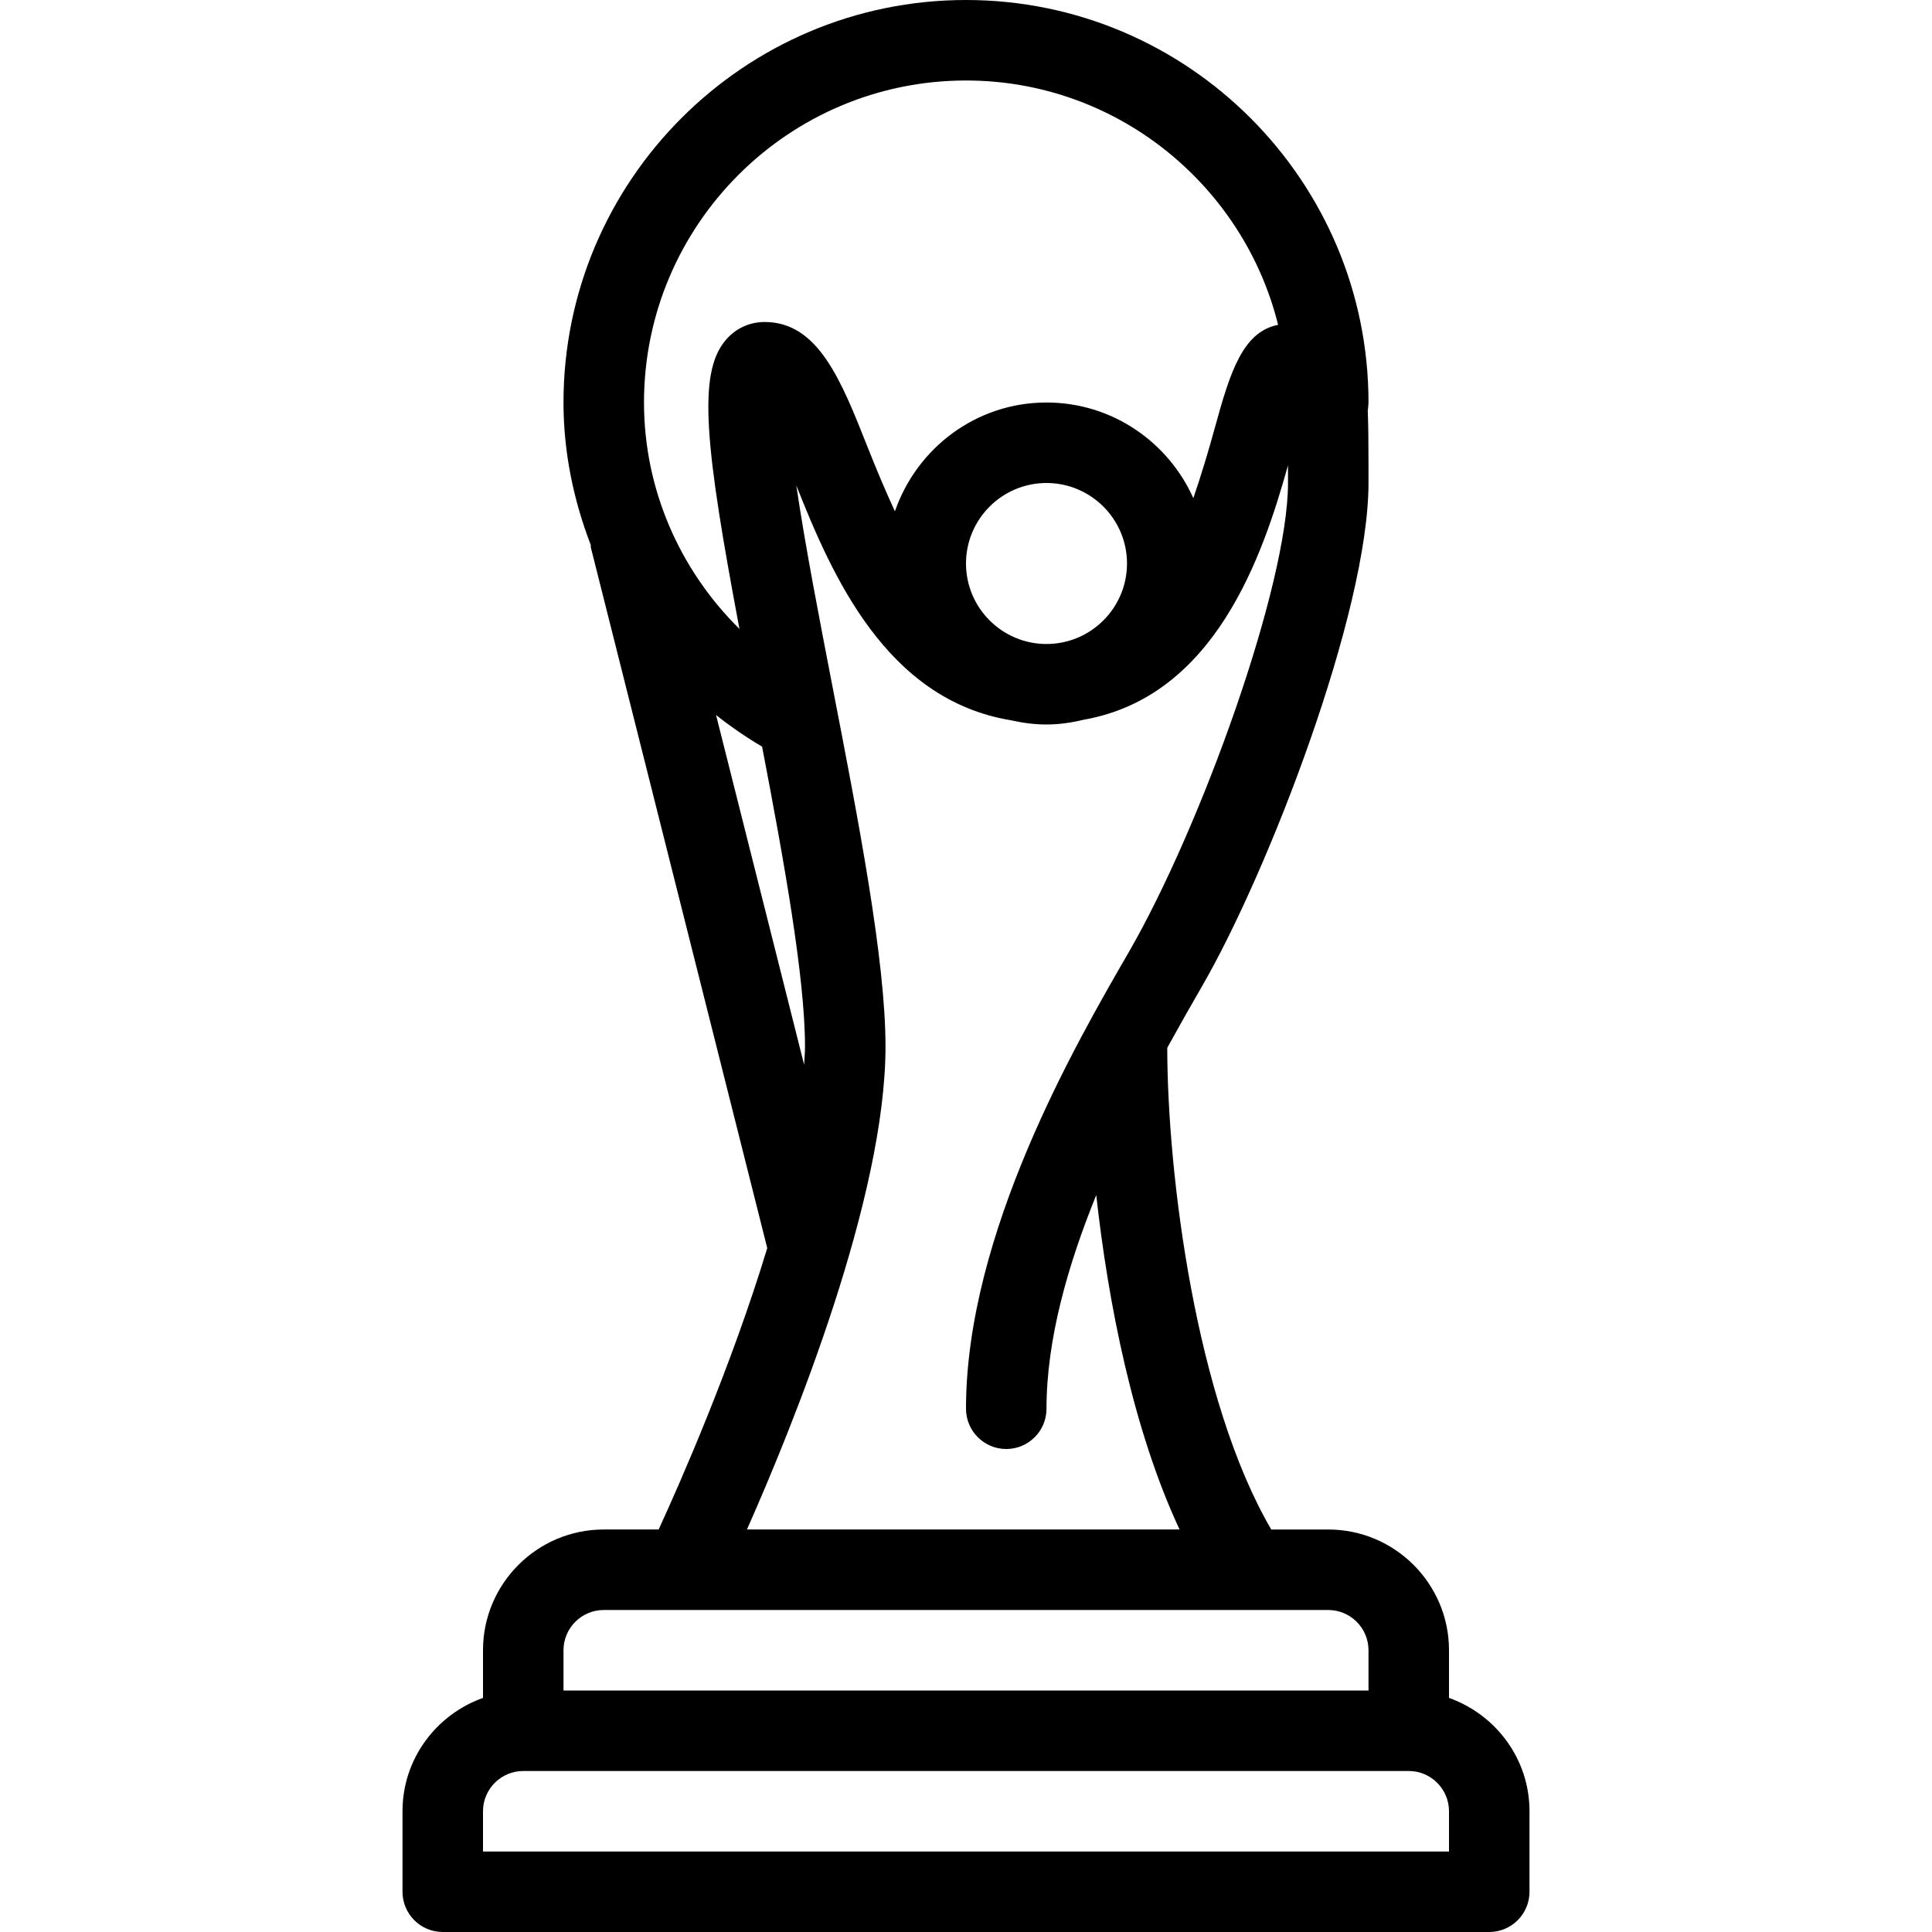
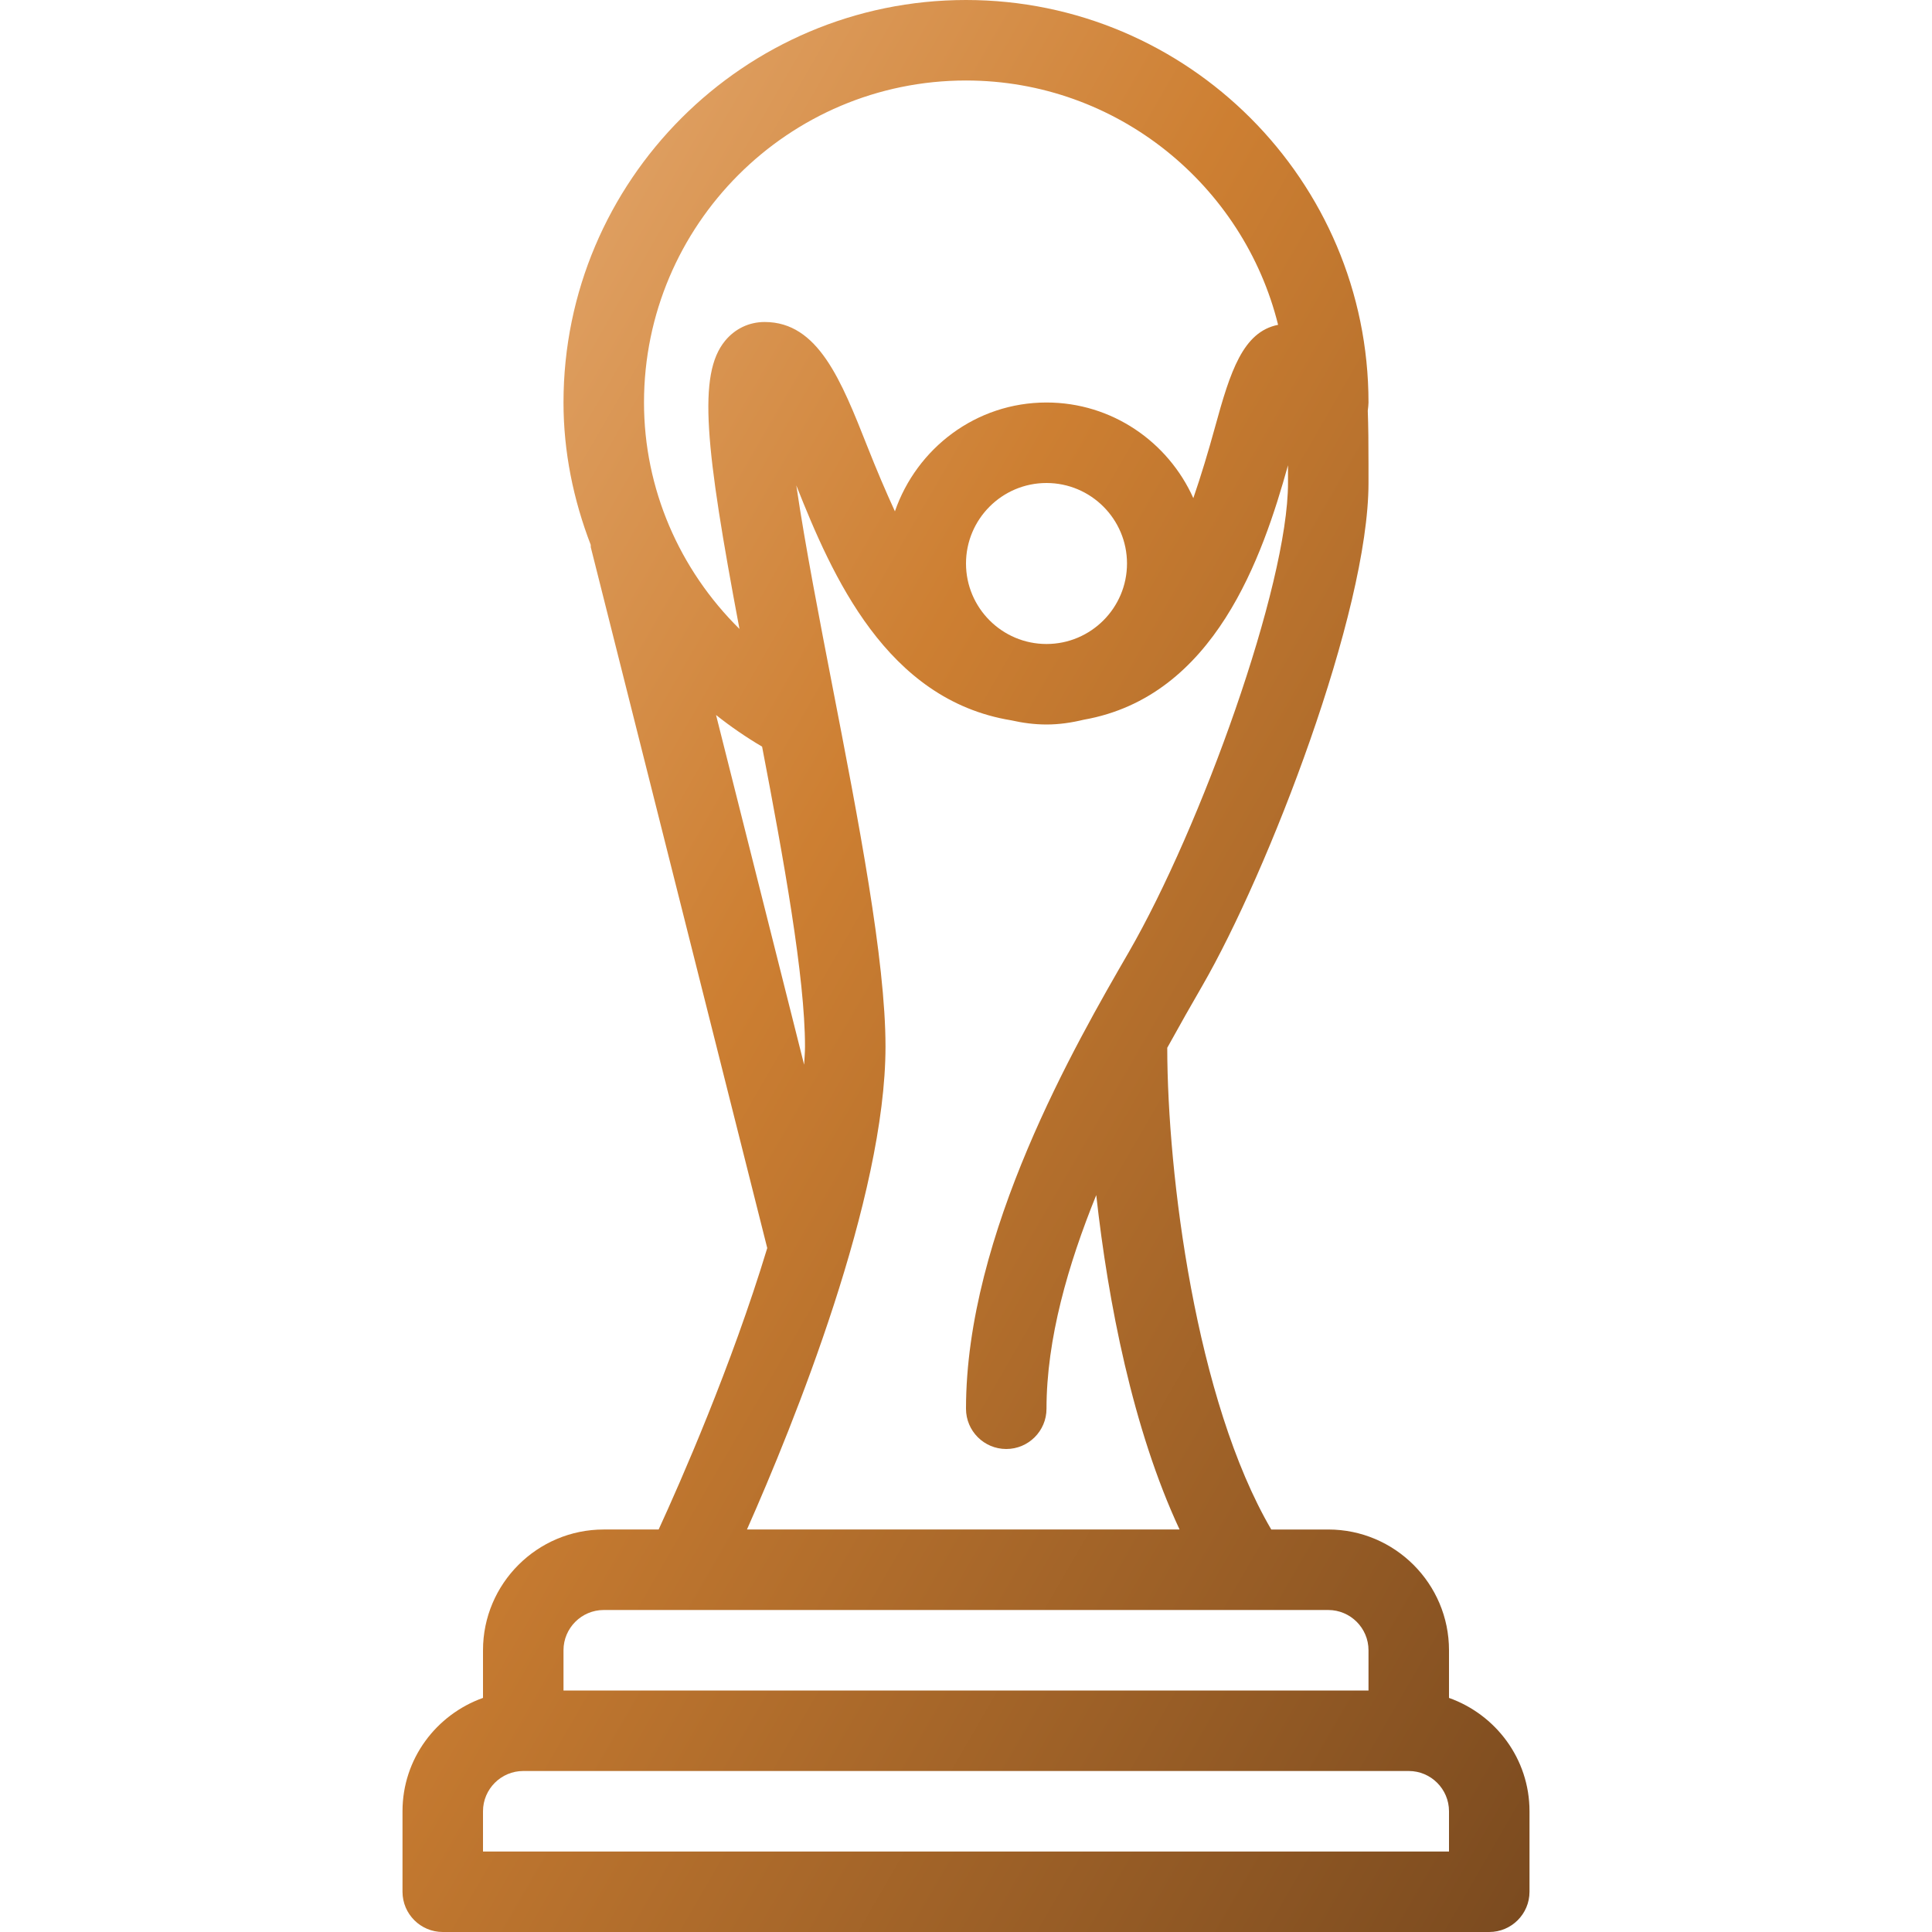
- <svg xmlns="http://www.w3.org/2000/svg" fill="#000000" height="800px" width="800px" version="1.1" id="Layer_1" viewBox="0 0 512 512" xml:space="preserve">
+ <svg xmlns="http://www.w3.org/2000/svg" fill="url(#bronzeGloss)" height="800px" width="800px" version="1.1" id="Layer_1" viewBox="0 0 512 512" xml:space="preserve">
+   <defs>
+     <linearGradient id="bronzeGloss" x1="0%" y1="0%" x2="100%" y2="100%">
+       <stop offset="0%" stop-color="#E8B07A" />
+       <stop offset="40%" stop-color="#CD7F32" />
+       <stop offset="100%" stop-color="#7A4A1F" />
+     </linearGradient>
+   </defs>
  <g>
    <g>
      <path d="M384,449.963v-12.629c0-17.643-14.357-32-32-32h-15.104c-19.989-34.176-27.52-93.973-27.563-127.659    c3.349-6.059,6.549-11.712,9.237-16.341c17.557-30.379,44.096-99.072,44.096-133.333v-4.821c0-5.845-0.043-10.368-0.192-14.336    c0.085-0.619,0.192-1.707,0.192-2.176C362.667,47.851,314.816,0,256,0S149.333,47.851,149.333,106.667    c0,13.141,2.645,25.835,7.211,37.717c0.043,0.213-0.021,0.427,0.021,0.64l46.763,185.728    c-9.493,31.317-23.019,62.037-28.779,74.581H160c-17.643,0-32,14.357-32,32v12.629c-12.395,4.416-21.333,16.149-21.333,30.037    v21.333c0,5.888,4.779,10.667,10.667,10.667h277.333c5.888,0,10.667-4.779,10.667-10.667V480    C405.333,466.112,396.395,454.379,384,449.963z M256,21.333c40.107,0,73.579,27.883,82.709,64.747    c-9.323,1.856-12.672,12.373-16.704,27.072c-1.792,6.528-3.691,12.843-5.76,18.859c-6.677-14.912-21.568-25.344-38.912-25.344    c-18.667,0-34.389,12.117-40.171,28.843c-2.453-5.333-4.843-10.965-7.232-17.003c-7.04-17.792-13.12-33.173-27.285-33.173    c-4.117,0-7.851,1.771-10.496,4.992c-7.296,8.875-5.269,28.096,3.819,76.352c-15.936-15.744-25.301-37.141-25.301-60.011    C170.667,59.605,208.939,21.333,256,21.333z M298.667,149.333c0,11.755-9.557,21.333-21.333,21.333S256,161.088,256,149.333    c0-11.755,9.557-21.333,21.333-21.333S298.667,137.579,298.667,149.333z M189.76,189.483c3.84,3.051,7.893,5.845,12.203,8.384    c5.717,29.824,11.371,61.099,11.371,79.467c0,1.536-0.149,3.221-0.235,4.821L189.76,189.483z M234.667,277.333    c0-22.933-7.168-59.904-14.101-95.659c-3.243-16.789-7.189-37.035-9.536-53.035c9.472,23.893,23.829,56.832,56.939,62.251    c3.029,0.683,6.144,1.109,9.365,1.109c3.392,0,6.656-0.491,9.835-1.259c34.816-6.123,47.445-43.371,54.165-67.435V128    c0,27.157-23.061,91.2-42.219,124.373C285.12,276.565,256,326.912,256,373.333c0,5.888,4.779,10.667,10.667,10.667    s10.667-4.779,10.667-10.667c0-18.496,5.717-38.229,13.184-56.619c3.136,28.309,9.664,62.016,22.08,88.619H197.952    C210.347,377.365,234.667,317.333,234.667,277.333z M149.333,437.333c0-5.888,4.8-10.667,10.667-10.667h192    c5.867,0,10.667,4.779,10.667,10.667V448H149.333V437.333z M384,490.667H128V480c0-5.888,4.8-10.667,10.667-10.667h234.667    C379.2,469.333,384,474.112,384,480V490.667z" />
    </g>
  </g>
</svg>
